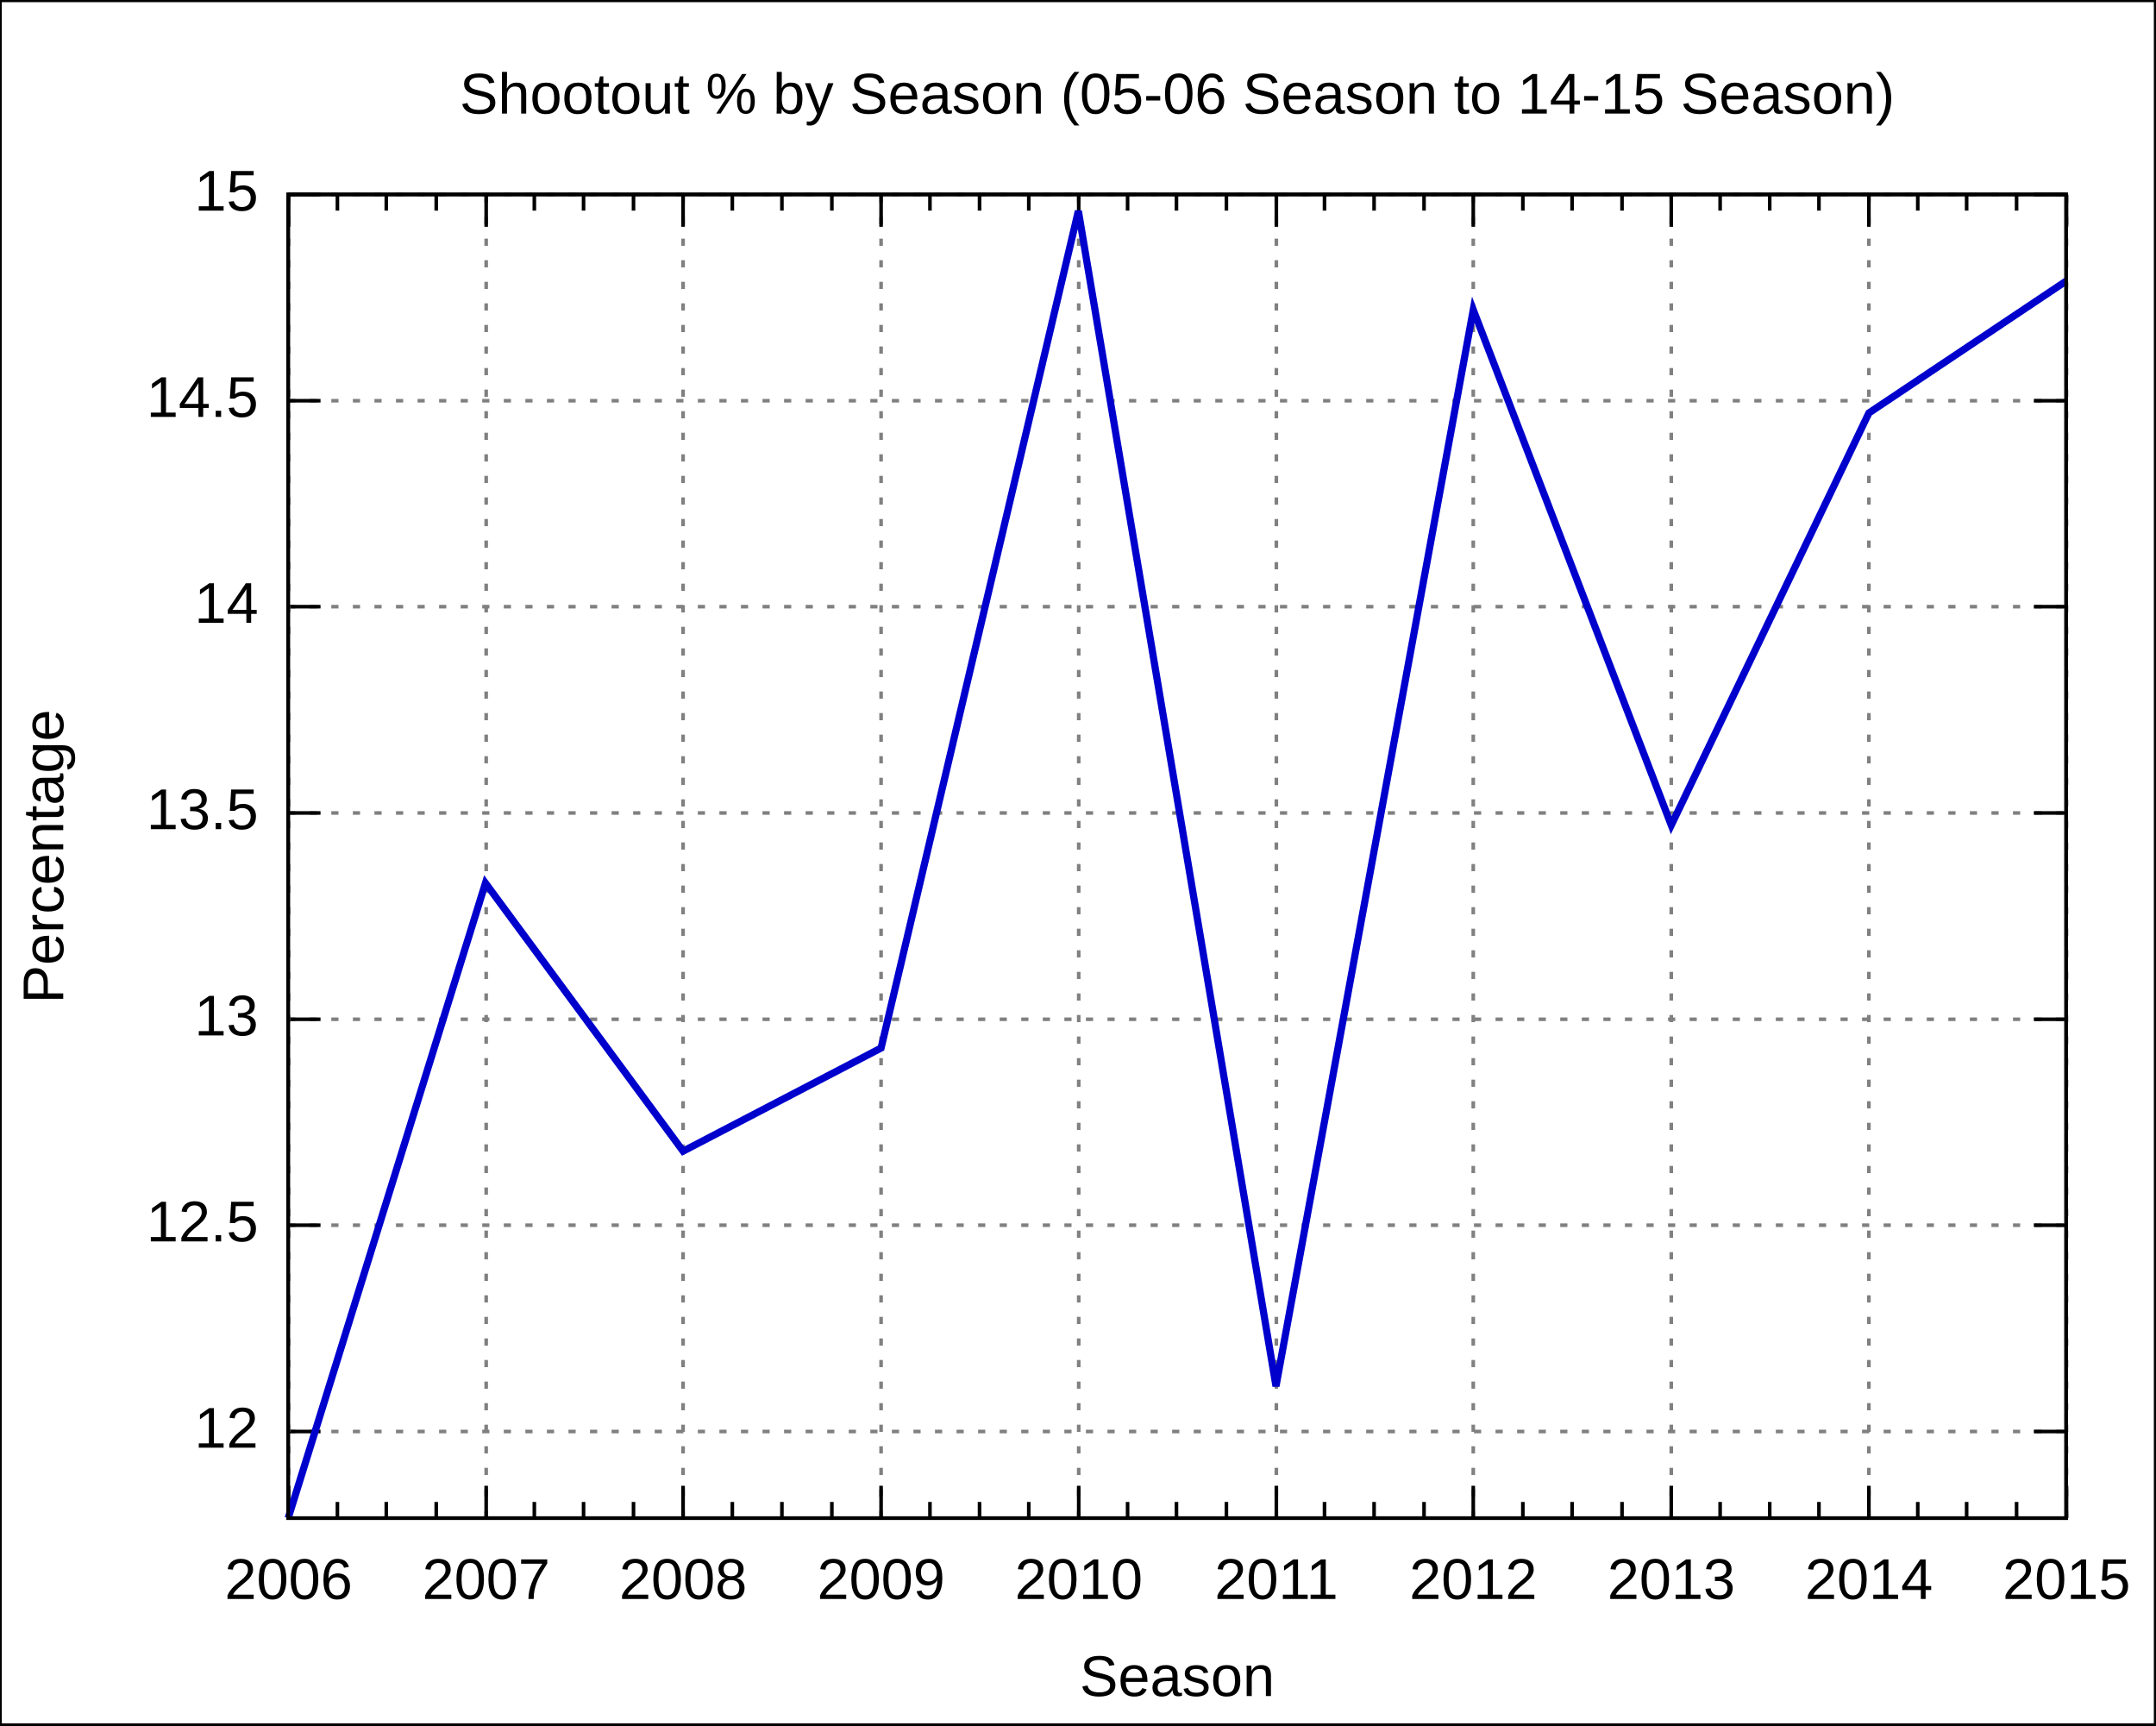
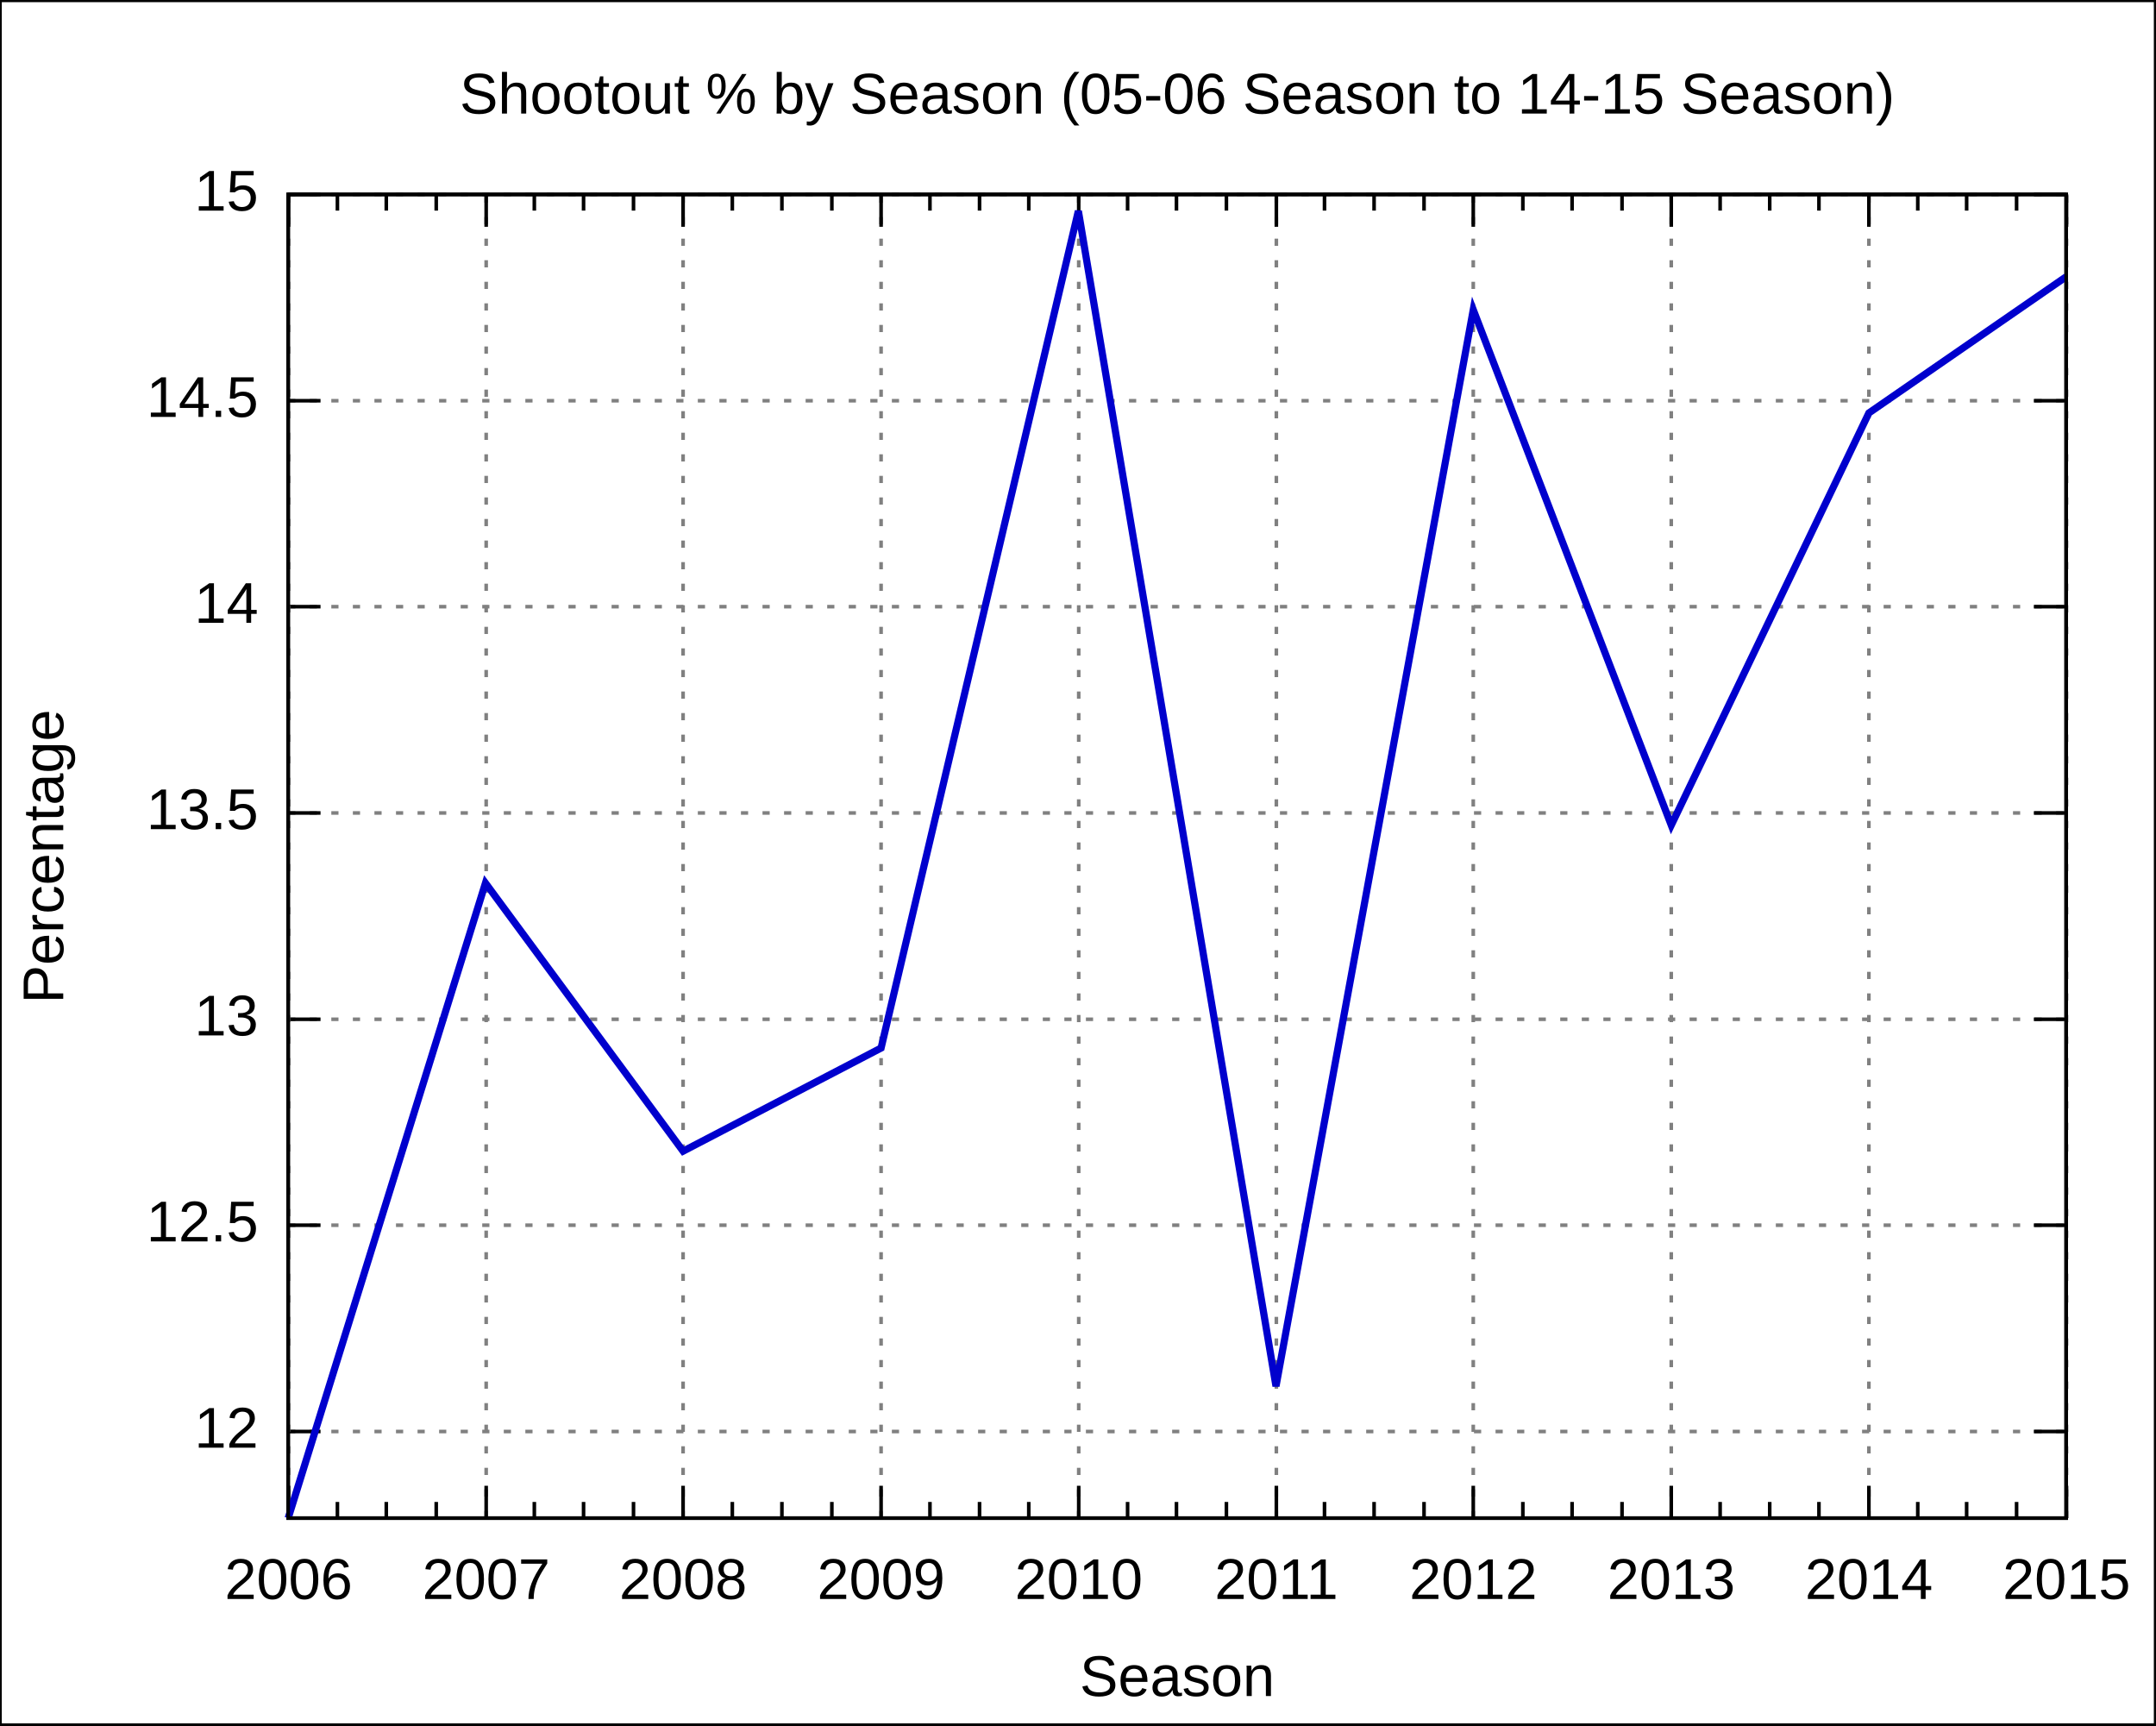
<svg xmlns="http://www.w3.org/2000/svg" xmlns:xlink="http://www.w3.org/1999/xlink" width="600" height="480" viewBox="0 0 600 480">
  <g id="gnuplot_canvas">
    <rect x="0" y="0" width="600" height="480" fill="none" />
    <defs>
      <circle id="gpDot" r="0.5" stroke-width="0.5" />
      <path id="gpPt0" stroke-width="0.222" stroke="currentColor" d="M-1,0 h2 M0,-1 v2" />
      <path id="gpPt1" stroke-width="0.222" stroke="currentColor" d="M-1,-1 L1,1 M1,-1 L-1,1" />
      <path id="gpPt2" stroke-width="0.222" stroke="currentColor" d="M-1,0 L1,0 M0,-1 L0,1 M-1,-1 L1,1 M-1,1 L1,-1" />
      <rect id="gpPt3" stroke-width="0.222" stroke="currentColor" x="-1" y="-1" width="2" height="2" />
      <rect id="gpPt4" stroke-width="0.222" stroke="currentColor" fill="currentColor" x="-1" y="-1" width="2" height="2" />
      <circle id="gpPt5" stroke-width="0.222" stroke="currentColor" cx="0" cy="0" r="1" />
      <use xlink:href="#gpPt5" id="gpPt6" fill="currentColor" stroke="none" />
      <path id="gpPt7" stroke-width="0.222" stroke="currentColor" d="M0,-1.33 L-1.33,0.67 L1.33,0.67 z" />
      <use xlink:href="#gpPt7" id="gpPt8" fill="currentColor" stroke="none" />
      <use xlink:href="#gpPt7" id="gpPt9" stroke="currentColor" transform="rotate(180)" />
      <use xlink:href="#gpPt9" id="gpPt10" fill="currentColor" stroke="none" />
      <use xlink:href="#gpPt3" id="gpPt11" stroke="currentColor" transform="rotate(45)" />
      <use xlink:href="#gpPt11" id="gpPt12" fill="currentColor" stroke="none" />
    </defs>
    <g style="fill:none; color:white; stroke:currentColor; stroke-width:1.00; stroke-linecap:butt; stroke-linejoin:miter">
</g>
    <g style="fill:none; color:black; stroke:currentColor; stroke-width:1.00; stroke-linecap:butt; stroke-linejoin:miter">
      <g style="stroke:none; shape-rendering:crispEdges">
        <polygon fill="rgb(255, 255, 255)" points="0.0,480.0 599.9,480.0 599.9,0.1 0.0,0.1 " />
      </g>
      <path stroke="black" d="M0.0,480.0 L0.0,0.1 L599.9,0.1 L599.9,480.0 L0.0,480.0  " />
    </g>
    <g style="fill:none; color:gray; stroke:currentColor; stroke-width:1.00; stroke-linecap:butt; stroke-linejoin:miter">
      <path stroke="gray" stroke-dasharray=" 2,4" class="gridline" d="M80.2,398.3 L575.0,398.3  " />
    </g>
    <g style="fill:none; color:black; stroke:currentColor; stroke-width:1.00; stroke-linecap:butt; stroke-linejoin:miter">
      <path stroke="black" d="M80.2,398.3 L89.2,398.3 M575.0,398.3 L566.0,398.3  " />
      <g transform="translate(71.9,402.8)" style="stroke:none; fill:black; font-family:Arial; font-size:12.00pt; text-anchor:end">
        <text> 12</text>
      </g>
    </g>
    <g style="fill:none; color:gray; stroke:currentColor; stroke-width:1.00; stroke-linecap:butt; stroke-linejoin:miter">
      <path stroke="gray" stroke-dasharray=" 2,4" class="gridline" d="M80.2,340.9 L575.0,340.9  " />
    </g>
    <g style="fill:none; color:black; stroke:currentColor; stroke-width:1.00; stroke-linecap:butt; stroke-linejoin:miter">
      <path stroke="black" d="M80.2,340.9 L89.2,340.9 M575.0,340.9 L566.0,340.9  " />
      <g transform="translate(71.9,345.4)" style="stroke:none; fill:black; font-family:Arial; font-size:12.00pt; text-anchor:end">
        <text> 12.5</text>
      </g>
    </g>
    <g style="fill:none; color:gray; stroke:currentColor; stroke-width:1.00; stroke-linecap:butt; stroke-linejoin:miter">
      <path stroke="gray" stroke-dasharray=" 2,4" class="gridline" d="M80.2,283.6 L575.0,283.6  " />
    </g>
    <g style="fill:none; color:black; stroke:currentColor; stroke-width:1.00; stroke-linecap:butt; stroke-linejoin:miter">
      <path stroke="black" d="M80.2,283.6 L89.2,283.6 M575.0,283.6 L566.0,283.6  " />
      <g transform="translate(71.9,288.1)" style="stroke:none; fill:black; font-family:Arial; font-size:12.00pt; text-anchor:end">
        <text> 13</text>
      </g>
    </g>
    <g style="fill:none; color:gray; stroke:currentColor; stroke-width:1.00; stroke-linecap:butt; stroke-linejoin:miter">
      <path stroke="gray" stroke-dasharray=" 2,4" class="gridline" d="M80.2,226.2 L575.0,226.2  " />
    </g>
    <g style="fill:none; color:black; stroke:currentColor; stroke-width:1.00; stroke-linecap:butt; stroke-linejoin:miter">
      <path stroke="black" d="M80.2,226.2 L89.2,226.2 M575.0,226.2 L566.0,226.2  " />
      <g transform="translate(71.9,230.7)" style="stroke:none; fill:black; font-family:Arial; font-size:12.00pt; text-anchor:end">
        <text> 13.5</text>
      </g>
    </g>
    <g style="fill:none; color:gray; stroke:currentColor; stroke-width:1.00; stroke-linecap:butt; stroke-linejoin:miter">
      <path stroke="gray" stroke-dasharray=" 2,4" class="gridline" d="M80.2,168.8 L575.0,168.8  " />
    </g>
    <g style="fill:none; color:black; stroke:currentColor; stroke-width:1.00; stroke-linecap:butt; stroke-linejoin:miter">
      <path stroke="black" d="M80.2,168.8 L89.2,168.8 M575.0,168.8 L566.0,168.8  " />
      <g transform="translate(71.9,173.3)" style="stroke:none; fill:black; font-family:Arial; font-size:12.00pt; text-anchor:end">
        <text> 14</text>
      </g>
    </g>
    <g style="fill:none; color:gray; stroke:currentColor; stroke-width:1.00; stroke-linecap:butt; stroke-linejoin:miter">
      <path stroke="gray" stroke-dasharray=" 2,4" class="gridline" d="M80.2,111.5 L575.0,111.5  " />
    </g>
    <g style="fill:none; color:black; stroke:currentColor; stroke-width:1.00; stroke-linecap:butt; stroke-linejoin:miter">
      <path stroke="black" d="M80.2,111.5 L89.2,111.5 M575.0,111.5 L566.0,111.5  " />
      <g transform="translate(71.9,116.0)" style="stroke:none; fill:black; font-family:Arial; font-size:12.00pt; text-anchor:end">
        <text> 14.5</text>
      </g>
    </g>
    <g style="fill:none; color:gray; stroke:currentColor; stroke-width:1.00; stroke-linecap:butt; stroke-linejoin:miter">
      <path stroke="gray" stroke-dasharray=" 2,4" class="gridline" d="M80.2,54.1 L575.0,54.1  " />
    </g>
    <g style="fill:none; color:black; stroke:currentColor; stroke-width:1.00; stroke-linecap:butt; stroke-linejoin:miter">
      <path stroke="black" d="M80.2,54.1 L89.2,54.1 M575.0,54.1 L566.0,54.1  " />
      <g transform="translate(71.9,58.6)" style="stroke:none; fill:black; font-family:Arial; font-size:12.00pt; text-anchor:end">
        <text> 15</text>
      </g>
    </g>
    <g style="fill:none; color:gray; stroke:currentColor; stroke-width:1.00; stroke-linecap:butt; stroke-linejoin:miter">
      <path stroke="gray" stroke-dasharray=" 2,4" class="gridline" d="M80.3,422.4 L80.3,54.1  " />
    </g>
    <g style="fill:none; color:black; stroke:currentColor; stroke-width:1.00; stroke-linecap:butt; stroke-linejoin:miter">
      <path stroke="black" d="M80.3,422.4 L80.3,413.4 M80.3,54.1 L80.3,63.1  " />
      <g transform="translate(80.3,444.9)" style="stroke:none; fill:black; font-family:Arial; font-size:12.00pt; text-anchor:middle">
        <text>2006</text>
      </g>
      <path stroke="black" d="M93.9,422.4 L93.9,417.9 M93.9,54.1 L93.9,58.6 M107.5,422.4 L107.5,417.9 M107.5,54.1 L107.5,58.6    M121.4,422.4 L121.4,417.9 M121.4,54.1 L121.4,58.6  " />
    </g>
    <g style="fill:none; color:gray; stroke:currentColor; stroke-width:1.00; stroke-linecap:butt; stroke-linejoin:miter">
      <path stroke="gray" stroke-dasharray=" 2,4" class="gridline" d="M135.3,422.4 L135.3,54.1  " />
    </g>
    <g style="fill:none; color:black; stroke:currentColor; stroke-width:1.00; stroke-linecap:butt; stroke-linejoin:miter">
      <path stroke="black" d="M135.3,422.4 L135.3,413.4 M135.3,54.1 L135.3,63.1  " />
      <g transform="translate(135.3,444.9)" style="stroke:none; fill:black; font-family:Arial; font-size:12.00pt; text-anchor:middle">
        <text>2007</text>
      </g>
      <path stroke="black" d="M148.7,422.4 L148.7,417.9 M148.7,54.1 L148.7,58.6 M162.4,422.4 L162.4,417.9 M162.4,54.1 L162.4,58.6    M176.3,422.4 L176.3,417.9 M176.3,54.1 L176.3,58.6  " />
    </g>
    <g style="fill:none; color:gray; stroke:currentColor; stroke-width:1.00; stroke-linecap:butt; stroke-linejoin:miter">
      <path stroke="gray" stroke-dasharray=" 2,4" class="gridline" d="M190.1,422.4 L190.1,54.1  " />
    </g>
    <g style="fill:none; color:black; stroke:currentColor; stroke-width:1.00; stroke-linecap:butt; stroke-linejoin:miter">
      <path stroke="black" d="M190.1,422.4 L190.1,413.4 M190.1,54.1 L190.1,63.1  " />
      <g transform="translate(190.1,444.9)" style="stroke:none; fill:black; font-family:Arial; font-size:12.00pt; text-anchor:middle">
        <text>2008</text>
      </g>
      <path stroke="black" d="M203.8,422.4 L203.8,417.9 M203.8,54.1 L203.8,58.6 M217.6,422.4 L217.6,417.9 M217.6,54.1 L217.6,58.6    M231.5,422.4 L231.5,417.9 M231.5,54.1 L231.5,58.6  " />
    </g>
    <g style="fill:none; color:gray; stroke:currentColor; stroke-width:1.00; stroke-linecap:butt; stroke-linejoin:miter">
      <path stroke="gray" stroke-dasharray=" 2,4" class="gridline" d="M245.2,422.4 L245.2,54.1  " />
    </g>
    <g style="fill:none; color:black; stroke:currentColor; stroke-width:1.00; stroke-linecap:butt; stroke-linejoin:miter">
      <path stroke="black" d="M245.2,422.4 L245.2,413.4 M245.2,54.1 L245.2,63.1  " />
      <g transform="translate(245.2,444.9)" style="stroke:none; fill:black; font-family:Arial; font-size:12.00pt; text-anchor:middle">
        <text>2009</text>
      </g>
      <path stroke="black" d="M258.8,422.4 L258.8,417.9 M258.8,54.1 L258.8,58.6 M272.6,422.4 L272.6,417.9 M272.6,54.1 L272.6,58.6    M286.3,422.4 L286.3,417.9 M286.3,54.1 L286.3,58.6  " />
    </g>
    <g style="fill:none; color:gray; stroke:currentColor; stroke-width:1.00; stroke-linecap:butt; stroke-linejoin:miter">
      <path stroke="gray" stroke-dasharray=" 2,4" class="gridline" d="M300.2,422.4 L300.2,54.1  " />
    </g>
    <g style="fill:none; color:black; stroke:currentColor; stroke-width:1.00; stroke-linecap:butt; stroke-linejoin:miter">
      <path stroke="black" d="M300.2,422.4 L300.2,413.4 M300.2,54.1 L300.2,63.1  " />
      <g transform="translate(300.2,444.9)" style="stroke:none; fill:black; font-family:Arial; font-size:12.00pt; text-anchor:middle">
        <text>2010</text>
      </g>
      <path stroke="black" d="M313.8,422.4 L313.8,417.9 M313.8,54.1 L313.8,58.6 M327.4,422.4 L327.4,417.9 M327.4,54.1 L327.4,58.6    M341.3,422.4 L341.3,417.9 M341.3,54.1 L341.3,58.6  " />
    </g>
    <g style="fill:none; color:gray; stroke:currentColor; stroke-width:1.00; stroke-linecap:butt; stroke-linejoin:miter">
      <path stroke="gray" stroke-dasharray=" 2,4" class="gridline" d="M355.2,422.4 L355.2,54.1  " />
    </g>
    <g style="fill:none; color:black; stroke:currentColor; stroke-width:1.00; stroke-linecap:butt; stroke-linejoin:miter">
      <path stroke="black" d="M355.2,422.4 L355.2,413.4 M355.2,54.1 L355.2,63.1  " />
      <g transform="translate(355.2,444.9)" style="stroke:none; fill:black; font-family:Arial; font-size:12.00pt; text-anchor:middle">
        <text>2011</text>
      </g>
      <path stroke="black" d="M368.6,422.4 L368.6,417.9 M368.6,54.1 L368.6,58.6 M382.4,422.4 L382.4,417.9 M382.4,54.1 L382.4,58.6    M396.3,422.4 L396.3,417.9 M396.3,54.1 L396.3,58.6  " />
    </g>
    <g style="fill:none; color:gray; stroke:currentColor; stroke-width:1.00; stroke-linecap:butt; stroke-linejoin:miter">
      <path stroke="gray" stroke-dasharray=" 2,4" class="gridline" d="M410.0,422.4 L410.0,54.1  " />
    </g>
    <g style="fill:none; color:black; stroke:currentColor; stroke-width:1.00; stroke-linecap:butt; stroke-linejoin:miter">
      <path stroke="black" d="M410.0,422.4 L410.0,413.4 M410.0,54.1 L410.0,63.1  " />
      <g transform="translate(410.0,444.9)" style="stroke:none; fill:black; font-family:Arial; font-size:12.00pt; text-anchor:middle">
        <text>2012</text>
      </g>
      <path stroke="black" d="M423.8,422.4 L423.8,417.9 M423.8,54.1 L423.8,58.6 M437.5,422.4 L437.5,417.9 M437.5,54.1 L437.5,58.6    M451.4,422.4 L451.4,417.9 M451.4,54.1 L451.4,58.6  " />
    </g>
    <g style="fill:none; color:gray; stroke:currentColor; stroke-width:1.00; stroke-linecap:butt; stroke-linejoin:miter">
      <path stroke="gray" stroke-dasharray=" 2,4" class="gridline" d="M465.1,422.4 L465.1,54.1  " />
    </g>
    <g style="fill:none; color:black; stroke:currentColor; stroke-width:1.00; stroke-linecap:butt; stroke-linejoin:miter">
      <path stroke="black" d="M465.1,422.4 L465.1,413.4 M465.1,54.1 L465.1,63.1  " />
      <g transform="translate(465.1,444.9)" style="stroke:none; fill:black; font-family:Arial; font-size:12.00pt; text-anchor:middle">
        <text>2013</text>
      </g>
      <path stroke="black" d="M478.7,422.4 L478.7,417.9 M478.7,54.1 L478.7,58.6 M492.5,422.4 L492.5,417.9 M492.5,54.1 L492.5,58.6    M506.2,422.4 L506.2,417.9 M506.2,54.1 L506.2,58.6  " />
    </g>
    <g style="fill:none; color:gray; stroke:currentColor; stroke-width:1.00; stroke-linecap:butt; stroke-linejoin:miter">
      <path stroke="gray" stroke-dasharray=" 2,4" class="gridline" d="M520.1,422.4 L520.1,63.1 L520.1,54.1  " />
    </g>
    <g style="fill:none; color:black; stroke:currentColor; stroke-width:1.00; stroke-linecap:butt; stroke-linejoin:miter">
      <path stroke="black" d="M520.1,422.4 L520.1,413.4 M520.1,54.1 L520.1,63.1  " />
      <g transform="translate(520.1,444.9)" style="stroke:none; fill:black; font-family:Arial; font-size:12.00pt; text-anchor:middle">
        <text>2014</text>
      </g>
      <path stroke="black" d="M533.7,422.4 L533.7,417.9 M533.7,54.1 L533.7,58.6 M547.3,422.4 L547.3,417.9 M547.3,54.1 L547.3,58.6    M561.2,422.4 L561.2,417.9 M561.2,54.1 L561.2,58.6  " />
    </g>
    <g style="fill:none; color:gray; stroke:currentColor; stroke-width:1.00; stroke-linecap:butt; stroke-linejoin:miter">
      <path stroke="gray" stroke-dasharray=" 2,4" class="gridline" d="M575.1,422.4 L575.1,54.1  " />
    </g>
    <g style="fill:none; color:black; stroke:currentColor; stroke-width:1.00; stroke-linecap:butt; stroke-linejoin:miter">
      <path stroke="black" d="M575.1,422.4 L575.1,413.4 M575.1,54.1 L575.1,63.1  " />
      <g transform="translate(575.1,444.9)" style="stroke:none; fill:black; font-family:Arial; font-size:12.00pt; text-anchor:middle">
        <text>2015</text>
      </g>
      <path stroke="black" d="M80.2,54.1 L80.2,422.4 L575.0,422.4 L575.0,54.1 L80.2,54.1 Z  " />
      <g transform="translate(17.6,238.3) rotate(270)" style="stroke:none; fill:black; font-family:Arial; font-size:12.00pt; text-anchor:middle">
        <text>Percentage</text>
      </g>
      <g transform="translate(327.6,471.9)" style="stroke:none; fill:black; font-family:Arial; font-size:12.00pt; text-anchor:middle">
        <text>Season</text>
      </g>
      <g transform="translate(327.6,31.6)" style="stroke:none; fill:black; font-family:Arial; font-size:12.00pt; text-anchor:middle">
        <text>Shootout % by Season (05-06 Season to 14-15 Season)</text>
      </g>
    </g>
    <g id="gnuplot_plot_1">
      <g style="fill:none; color:white; stroke:black; stroke-width:2.00; stroke-linecap:butt; stroke-linejoin:miter">
</g>
      <g style="fill:none; color:red; stroke:currentColor; stroke-width:2.00; stroke-linecap:butt; stroke-linejoin:miter">
-         <path stroke="rgb(  0,   0, 205)" d="M575.0,78.2 L520.1,114.9 L465.1,229.6 L410.0,86.2 L355.1,385.7 L300.1,58.7 L245.2,291.6 L190.1,320.3    L135.1,245.7 L80.2,422.4  " />
+         <path stroke="rgb(  0,   0, 205)" d="M575.0,77.0 L520.1,114.9 L465.1,229.6 L410.0,86.2 L355.1,385.7 L300.1,58.7 L245.2,291.6 L190.1,320.3    L135.1,245.7 L80.2,422.4  " />
      </g>
    </g>
    <g style="fill:none; color:white; stroke:rgb(  0,   0, 205); stroke-width:1.00; stroke-linecap:butt; stroke-linejoin:miter">
</g>
    <g style="fill:none; color:black; stroke:currentColor; stroke-width:1.00; stroke-linecap:butt; stroke-linejoin:miter">
      <path stroke="black" d="M80.2,54.1 L80.2,422.4 L575.0,422.4 L575.0,54.1 L80.2,54.1 Z  " />
    </g>
  </g>
</svg>
